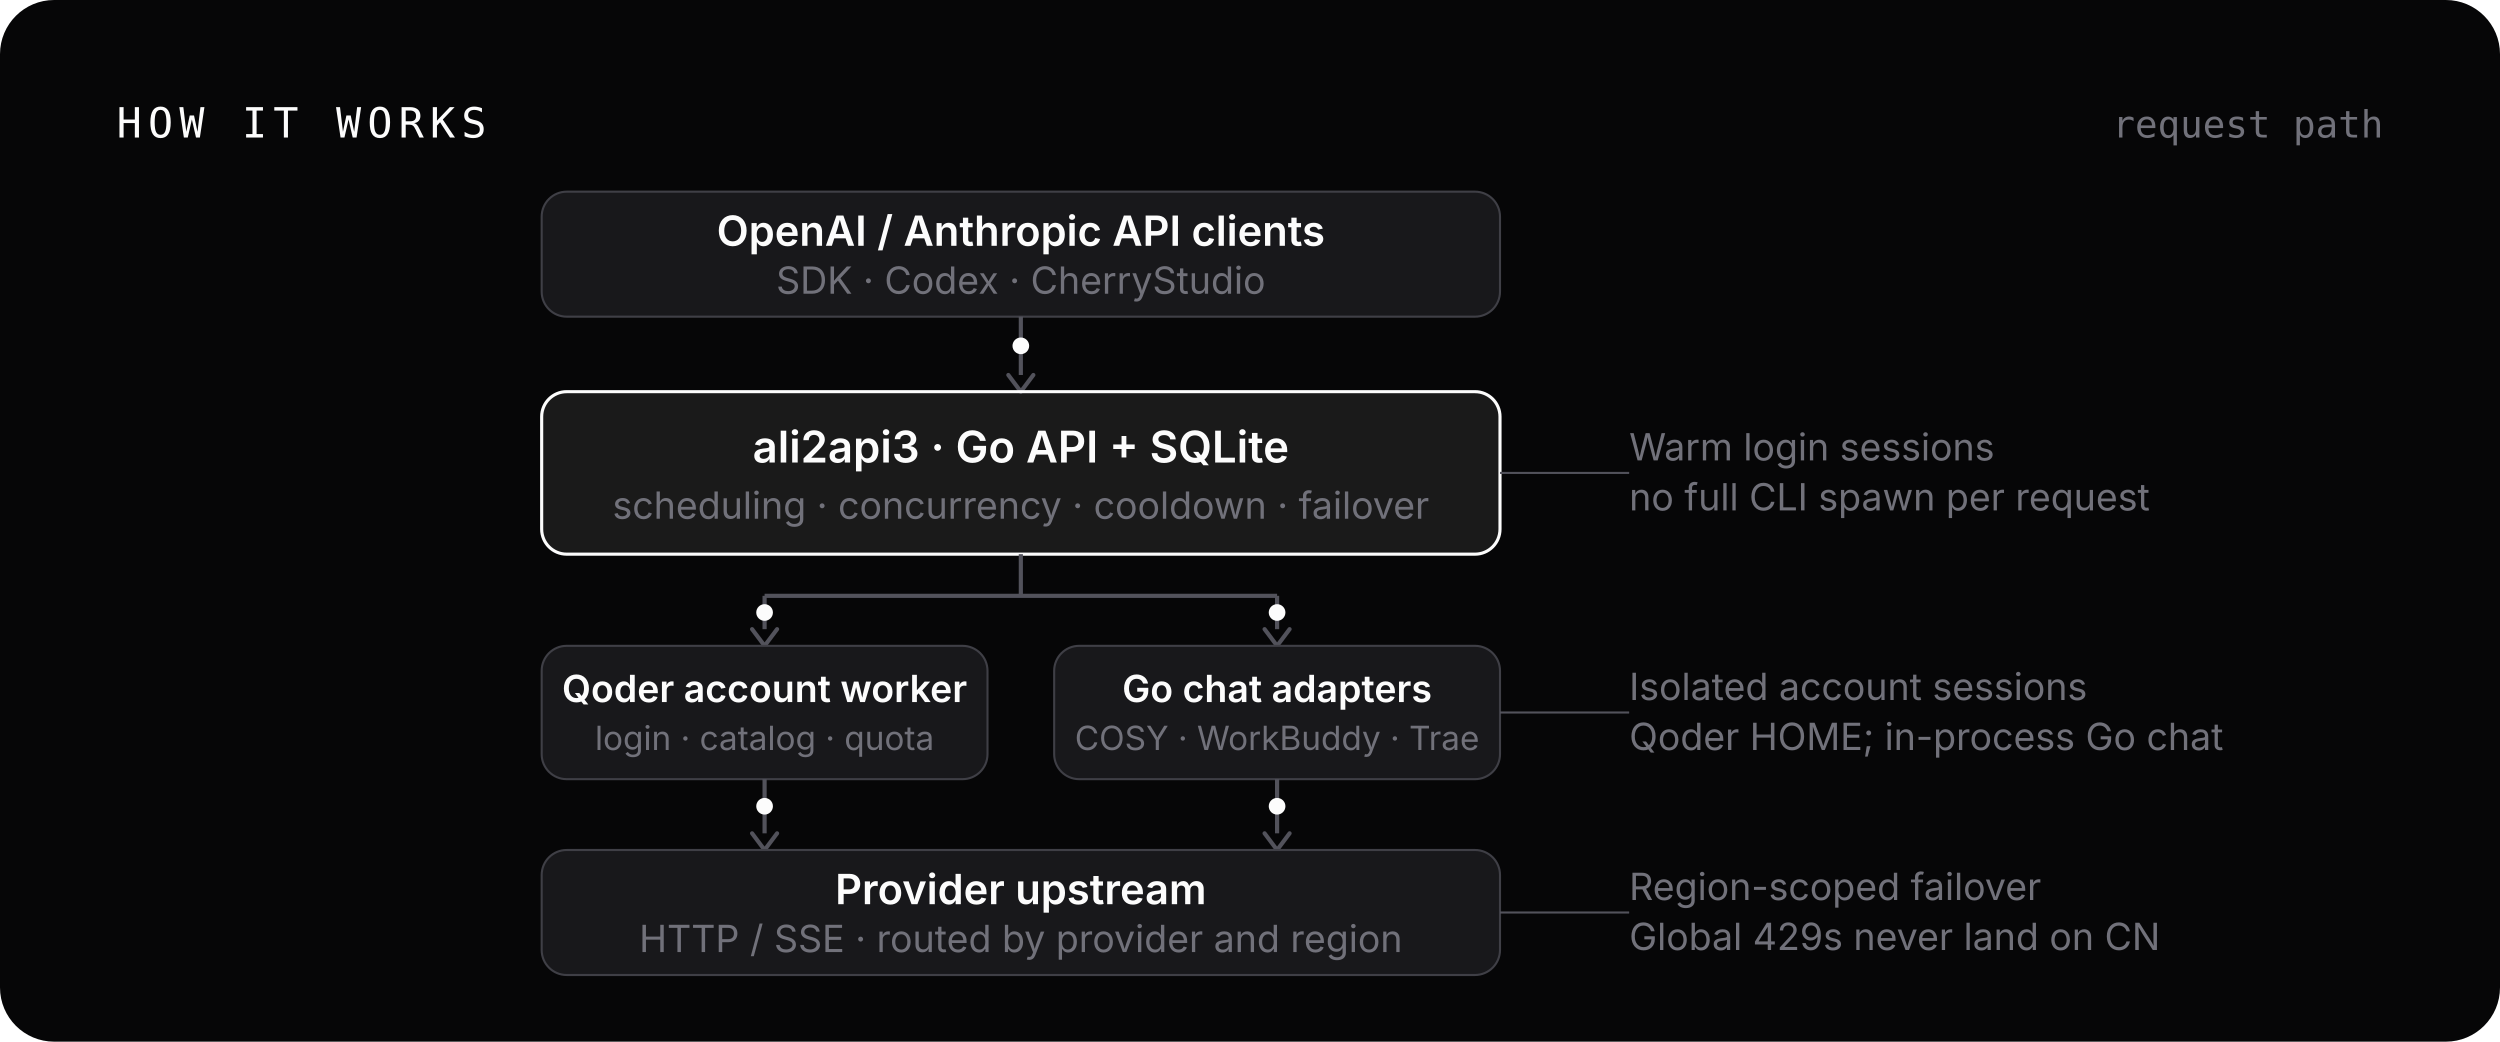
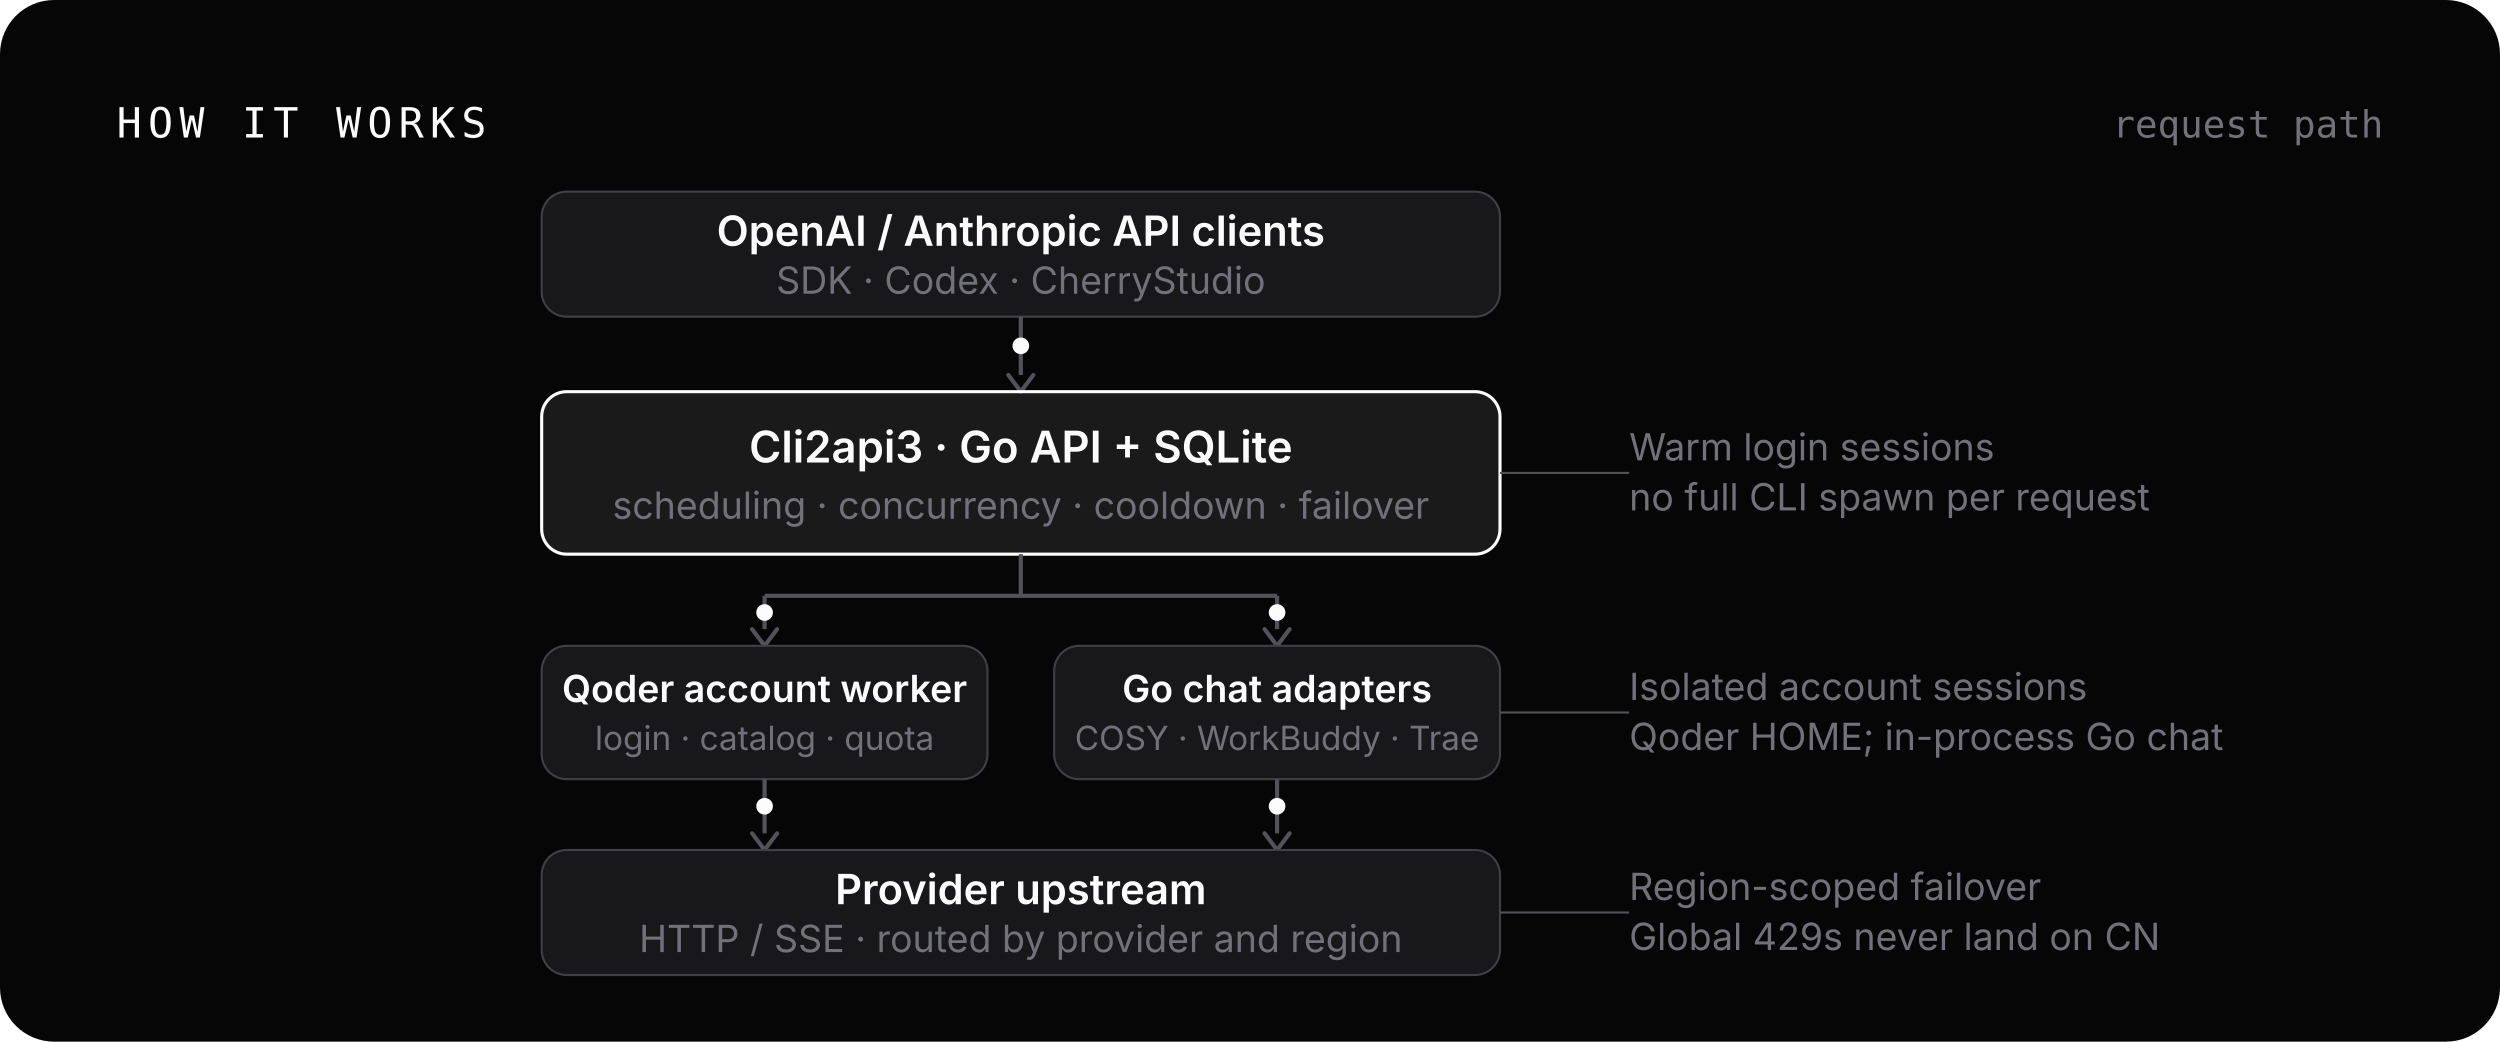
<svg xmlns="http://www.w3.org/2000/svg" width="1200" height="500" viewBox="0 0 1200 500" role="img" aria-labelledby="arch-title-en arch-desc-en" font-family="-apple-system, BlinkMacSystemFont, 'Segoe UI', 'PingFang SC', system-ui, sans-serif">
  <rect width="1200" height="500" rx="26" fill="#060607" />
  <text x="56" y="66" font-family="ui-monospace, 'SF Mono', Menlo, Consolas, monospace" font-size="20" letter-spacing="3" fill="#FCFCFC">HOW IT WORKS</text>
  <text x="1144" y="66" text-anchor="end" font-family="ui-monospace, 'SF Mono', Menlo, Consolas, monospace" font-size="18" fill="#71717A">request path</text>
  <rect x="260" y="92" width="460" height="60" rx="12" fill="#18181B" stroke="#3F3F46" />
  <text x="490" y="118" text-anchor="middle" font-size="20" font-weight="600" fill="#FCFCFC">OpenAI / Anthropic API clients</text>
  <text x="490" y="141" text-anchor="middle" font-size="18" fill="#71717A">SDK · Codex · CherryStudio</text>
  <line x1="490" y1="152" x2="490" y2="180" stroke="#52525B" stroke-width="2" />
  <path d="M484 180 l6 8 6 -8" fill="none" stroke="#52525B" stroke-width="2" stroke-linecap="round" stroke-linejoin="round" />
  <circle cx="490" cy="166" r="4" fill="#FCFCFC" />
  <rect x="260" y="188" width="460" height="78" rx="12" fill="#FCFCFC" fill-opacity="0.08" stroke="#FCFCFC" stroke-width="1.5" />
-   <text x="490" y="222" text-anchor="middle" font-size="21" font-weight="600" fill="#FCFCFC">ali2api3 · Go API + SQLite</text>
+   <text x="490" y="222" text-anchor="middle" font-size="21" font-weight="600" fill="#FCFCFC">Cli2api3 · Go API + SQLite</text>
  <text x="490" y="249" text-anchor="middle" font-size="18" fill="#71717A">scheduling · concurrency · cooldown · failover</text>
  <line x1="490" y1="266" x2="490" y2="286" stroke="#52525B" stroke-width="2" />
  <line x1="367" y1="286" x2="613" y2="286" stroke="#52525B" stroke-width="2" />
  <line x1="367" y1="286" x2="367" y2="302" stroke="#52525B" stroke-width="2" />
  <line x1="613" y1="286" x2="613" y2="302" stroke="#52525B" stroke-width="2" />
  <path d="M361 302 l6 8 6 -8" fill="none" stroke="#52525B" stroke-width="2" stroke-linecap="round" stroke-linejoin="round" />
  <path d="M607 302 l6 8 6 -8" fill="none" stroke="#52525B" stroke-width="2" stroke-linecap="round" stroke-linejoin="round" />
  <circle cx="367" cy="294" r="4" fill="#FCFCFC" />
  <circle cx="613" cy="294" r="4" fill="#FCFCFC" />
  <rect x="260" y="310" width="214" height="64" rx="12" fill="#18181B" stroke="#3F3F46" />
  <text x="367" y="337" text-anchor="middle" font-size="18" font-weight="600" fill="#FCFCFC">Qoder account worker</text>
  <text x="367" y="360" text-anchor="middle" font-size="16" fill="#71717A">login · catalog · quota</text>
  <rect x="506" y="310" width="214" height="64" rx="12" fill="#18181B" stroke="#3F3F46" />
  <text x="613" y="337" text-anchor="middle" font-size="18" font-weight="600" fill="#FCFCFC">Go chat adapters</text>
  <text x="613" y="360" text-anchor="middle" font-size="16" fill="#71717A">COSY · WorkBuddy · Trae</text>
  <line x1="367" y1="374" x2="367" y2="400" stroke="#52525B" stroke-width="2" />
  <line x1="613" y1="374" x2="613" y2="400" stroke="#52525B" stroke-width="2" />
  <path d="M361 400 l6 8 6 -8" fill="none" stroke="#52525B" stroke-width="2" stroke-linecap="round" stroke-linejoin="round" />
  <path d="M607 400 l6 8 6 -8" fill="none" stroke="#52525B" stroke-width="2" stroke-linecap="round" stroke-linejoin="round" />
  <circle cx="367" cy="387" r="4" fill="#FCFCFC" />
  <circle cx="613" cy="387" r="4" fill="#FCFCFC" />
  <rect x="260" y="408" width="460" height="60" rx="12" fill="#18181B" stroke="#3F3F46" />
  <text x="490" y="434" text-anchor="middle" font-size="20" font-weight="600" fill="#FCFCFC">Provider upstream</text>
  <text x="490" y="457" text-anchor="middle" font-size="18" fill="#71717A">HTTP / SSE · routed by provider and region</text>
  <line x1="720" y1="227" x2="782" y2="227" stroke="#52525B" />
  <text x="782" y="221" font-size="18" fill="#71717A">Warm login sessions</text>
  <text x="782" y="245" font-size="18" fill="#71717A">no full CLI spawn per request</text>
  <line x1="720" y1="342" x2="782" y2="342" stroke="#52525B" />
  <text x="782" y="336" font-size="18" fill="#71717A">Isolated account sessions</text>
  <text x="782" y="360" font-size="18" fill="#71717A">Qoder HOME; in-process Go chat</text>
  <line x1="720" y1="438" x2="782" y2="438" stroke="#52525B" />
  <text x="782" y="432" font-size="18" fill="#71717A">Region-scoped failover</text>
  <text x="782" y="456" font-size="18" fill="#71717A">Global 429s never land on CN</text>
</svg>
